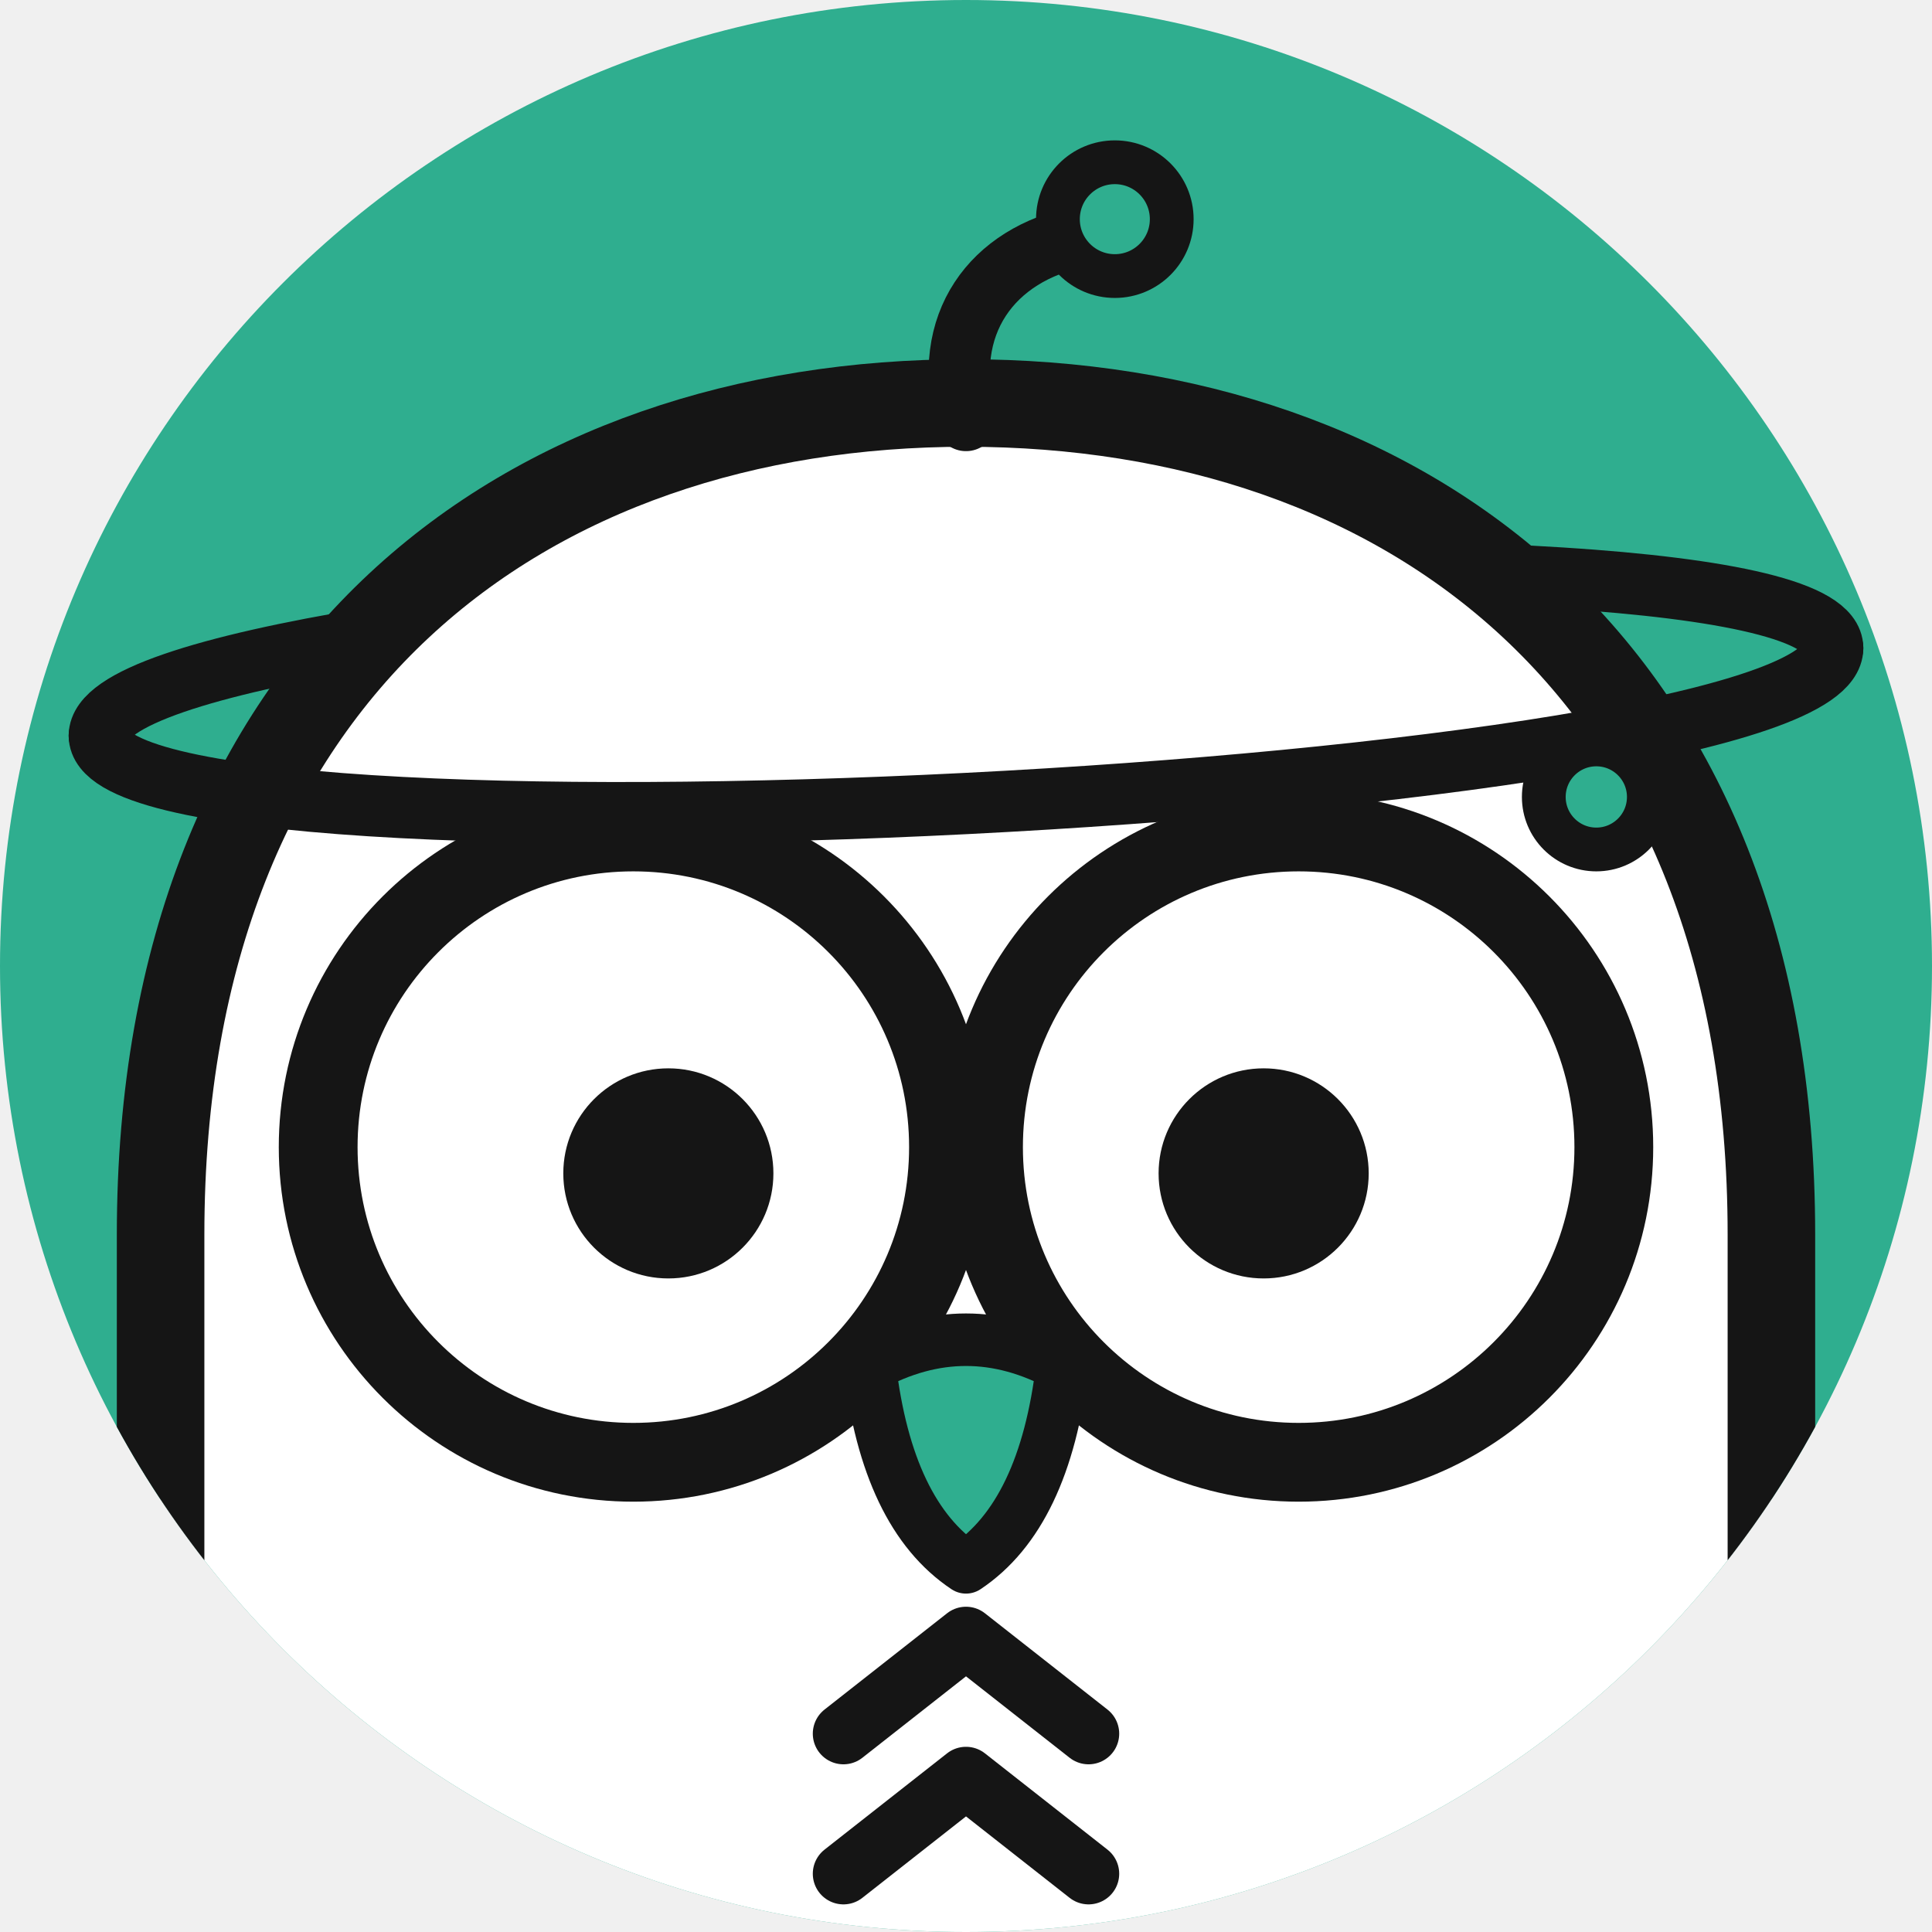
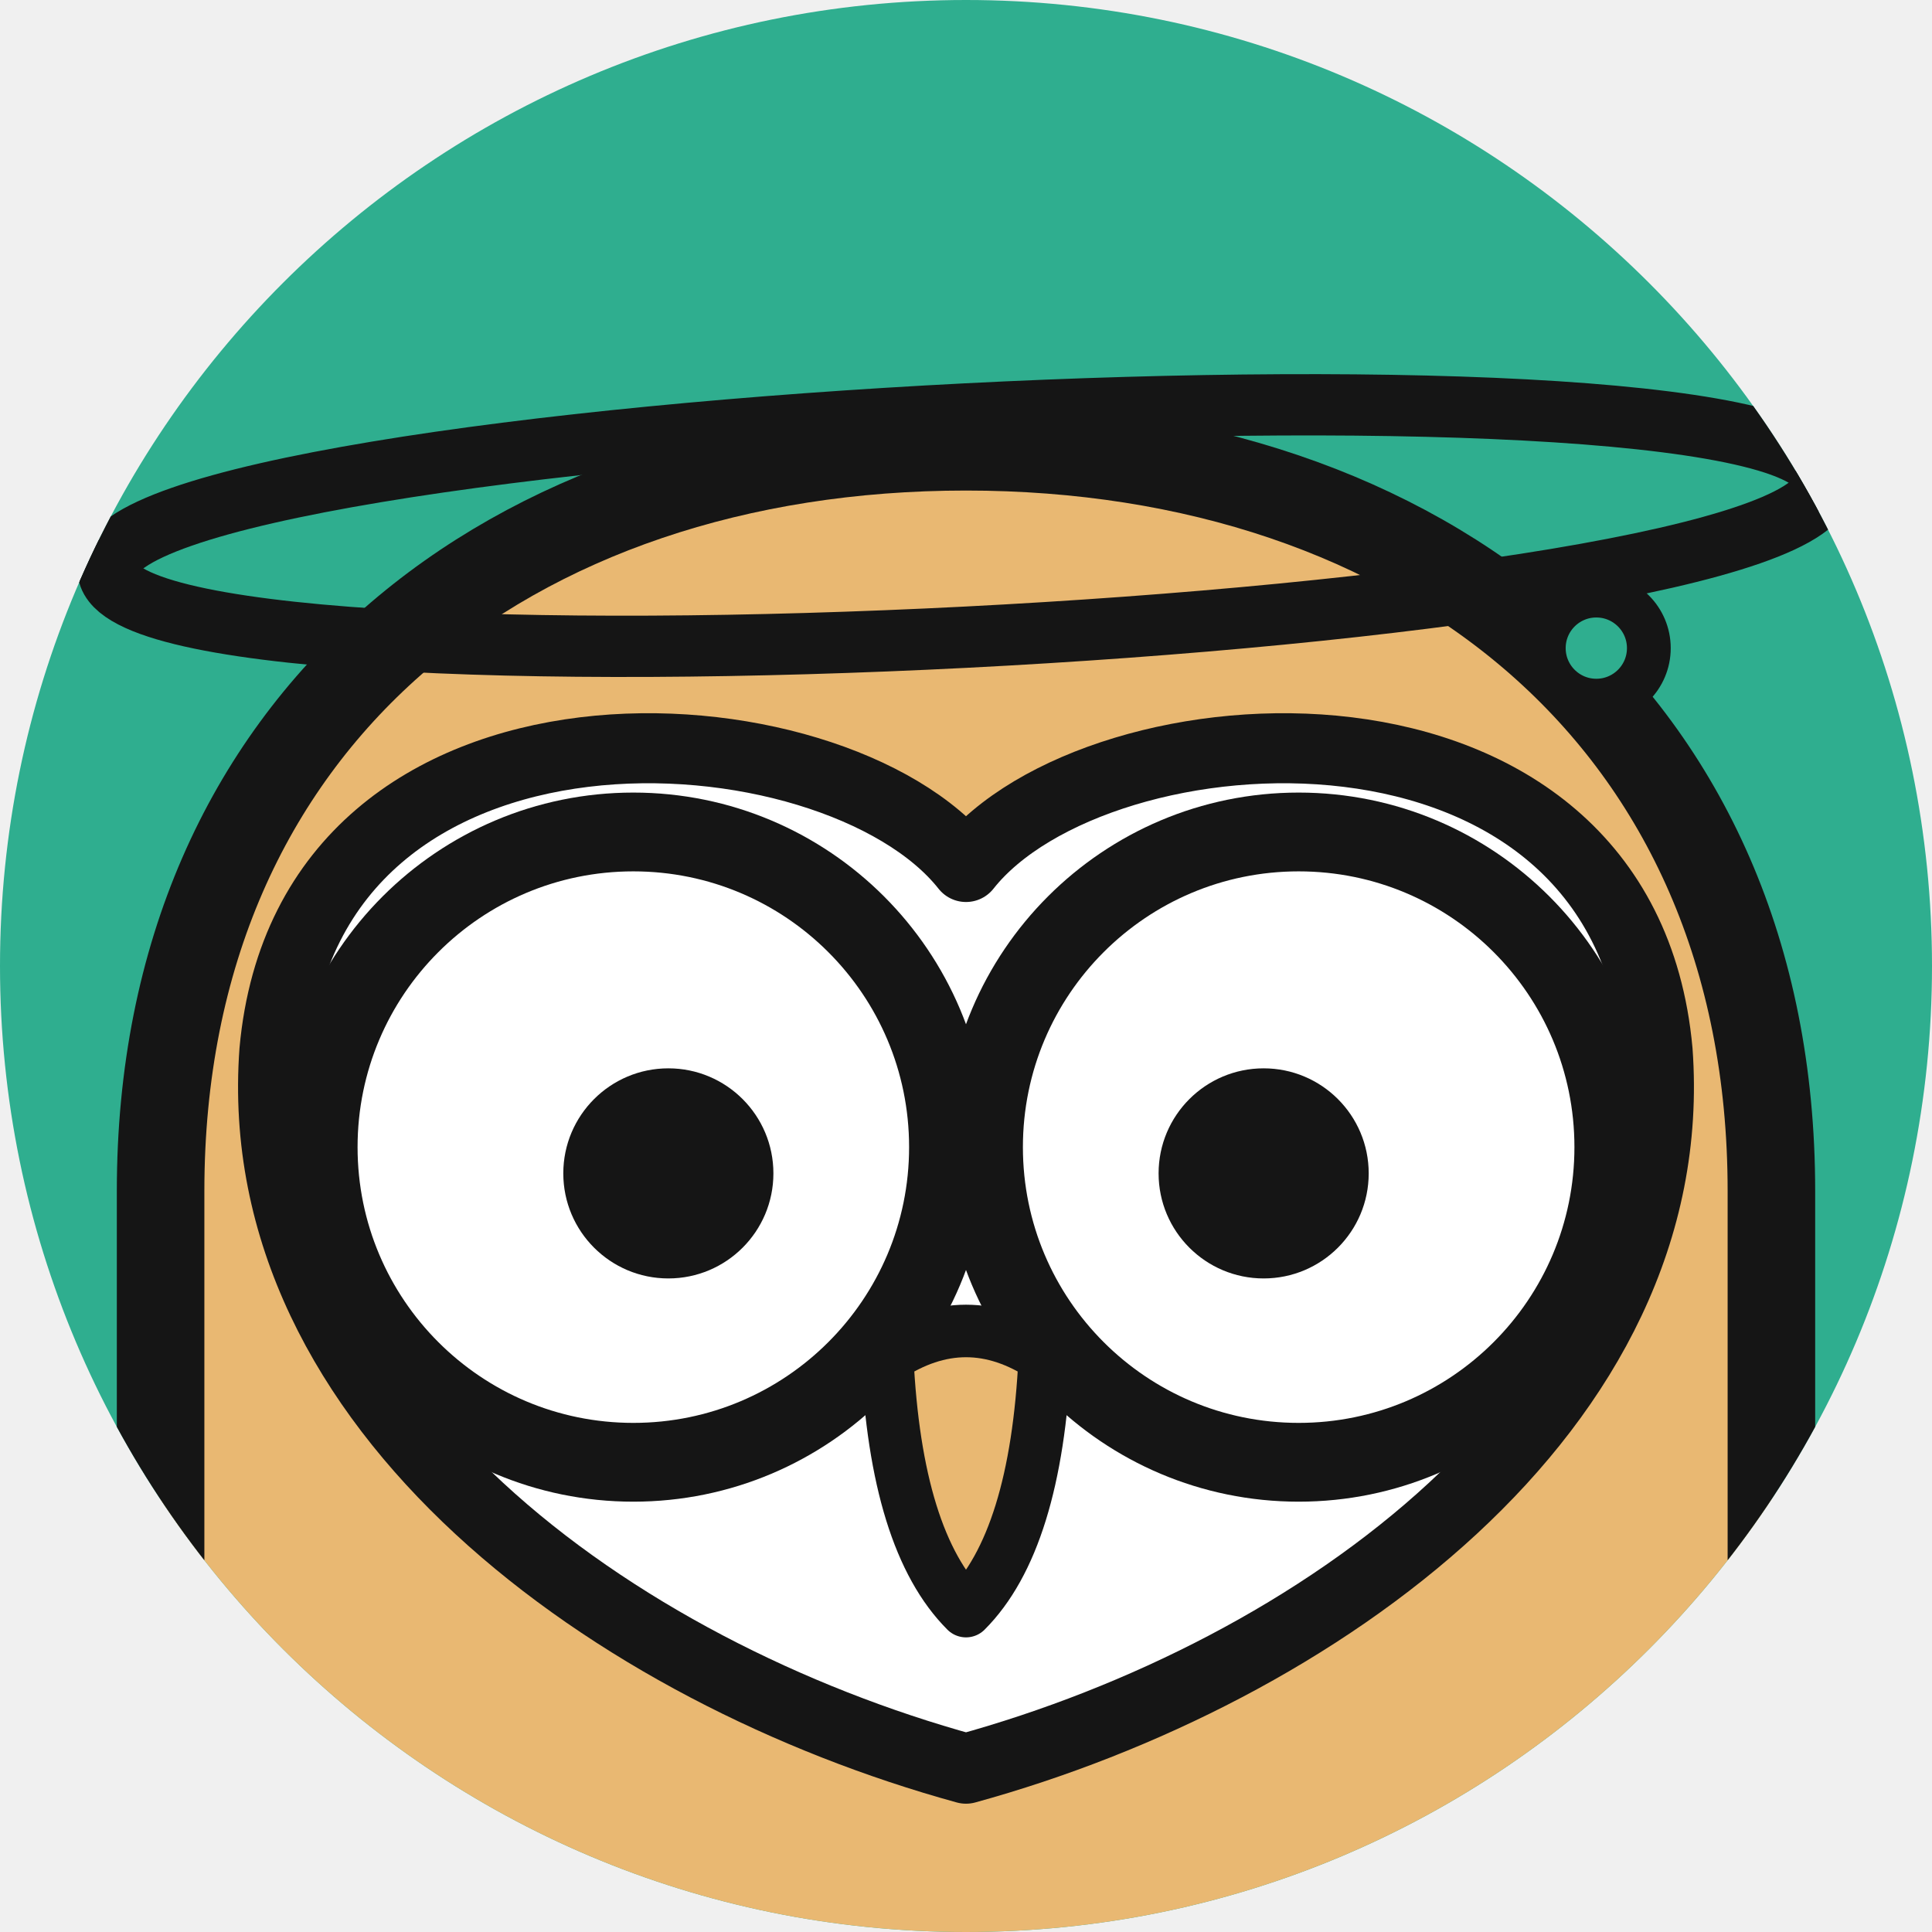
<svg xmlns="http://www.w3.org/2000/svg" viewBox="0 0 512 512">
  <defs>
    <clipPath id="c">
      <circle cx="256" cy="256" r="256" />
    </clipPath>
  </defs>
  <g clip-path="url(#c)">
    <rect width="512" height="512" fill="#2FAE8F" />
    <g transform="translate(256 304) rotate(0) scale(1.16) translate(-256 -270)">
-       <path d="M58 176 C58 142 454 122 454 156" fill="none" stroke="#151515" stroke-linecap="round" stroke-linejoin="round" stroke-width="14" />
-       <path d="M72 620 L72 290 C72 160 156 100 256 100 C356 100 440 160 440 290 L440 620 Z" fill="#fff" stroke="#151515" stroke-linecap="round" stroke-linejoin="round" stroke-width="20" />
-       <path d="M256 104 C250 82 262 66 282 62" fill="none" stroke="#151515" stroke-linecap="round" stroke-linejoin="round" stroke-width="14" />
-       <circle cx="290" cy="58" r="13" fill="#2FAE8F" stroke="#151515" stroke-linecap="round" stroke-linejoin="round" stroke-width="10" />
-       <path d="M58 176 C58 210 454 190 454 156" fill="none" stroke="#151515" stroke-linecap="round" stroke-linejoin="round" stroke-width="14" />
-       <circle cx="400" cy="190" r="12" fill="#2FAE8F" stroke="#151515" stroke-linecap="round" stroke-linejoin="round" stroke-width="10" />
+       <path d="M60 138 C60 104 452 84 452 118" fill="none" stroke="#151515" stroke-linecap="round" stroke-linejoin="round" stroke-width="14" />
+       <path d="M72 620 L72 280 C72 172 152 110 256 110 C360 110 440 172 440 280 L440 620 Z" fill="#E9B872" stroke="#151515" stroke-linecap="round" stroke-linejoin="round" stroke-width="20" />
+       <circle cx="150" cy="430" r="6" fill="#151515" />
+       <circle cx="186" cy="452" r="6" fill="#151515" />
+       <circle cx="326" cy="452" r="6" fill="#151515" />
+       <circle cx="362" cy="430" r="6" fill="#151515" />
+       <path d="M256 206 C226 168 106 160 98 248 C92 330 176 390 256 412 C336 390 420 330 414 248 C406 160 286 168 256 206 Z" fill="#fff" stroke="#151515" stroke-linecap="round" stroke-linejoin="round" stroke-width="16" />
+       <path d="M60 138 C60 172 452 152 452 118" fill="none" stroke="#151515" stroke-linecap="round" stroke-linejoin="round" stroke-width="14" />
+       <circle cx="400" cy="156" r="12" fill="#2FAE8F" stroke="#151515" stroke-linecap="round" stroke-linejoin="round" stroke-width="10" />
      <path d="M72 404 C112 424 134 476 134 620" fill="none" stroke="#151515" stroke-linecap="round" stroke-linejoin="round" stroke-width="16" />
      <path d="M440 404 C400 424 378 476 378 620" fill="none" stroke="#151515" stroke-linecap="round" stroke-linejoin="round" stroke-width="16" />
-       <path d="M228 404 L256 382 L284 404" fill="none" stroke="#151515" stroke-linecap="round" stroke-linejoin="round" stroke-width="14" />
-       <path d="M228 436 L256 414 L284 436" fill="none" stroke="#151515" stroke-linecap="round" stroke-linejoin="round" stroke-width="14" />
      <circle cx="180" cy="270" r="72" fill="#fff" stroke="#151515" stroke-linecap="round" stroke-linejoin="round" stroke-width="18" />
      <circle cx="188" cy="276" r="24" fill="#151515" />
      <circle cx="332" cy="270" r="72" fill="#fff" stroke="#151515" stroke-linecap="round" stroke-linejoin="round" stroke-width="18" />
      <circle cx="324" cy="276" r="24" fill="#151515" />
-       <path d="M234 320 Q256 308 278 320 Q274 354 256 366 Q238 354 234 320 Z" fill="#2FAE8F" stroke="#151515" stroke-linecap="round" stroke-linejoin="round" stroke-width="12" />
+       <path d="M238 318 Q256 306 274 318 Q272 360 256 376 Q240 360 238 318 Z" fill="#E9B872" stroke="#151515" stroke-linecap="round" stroke-linejoin="round" stroke-width="12" />
    </g>
  </g>
</svg>
